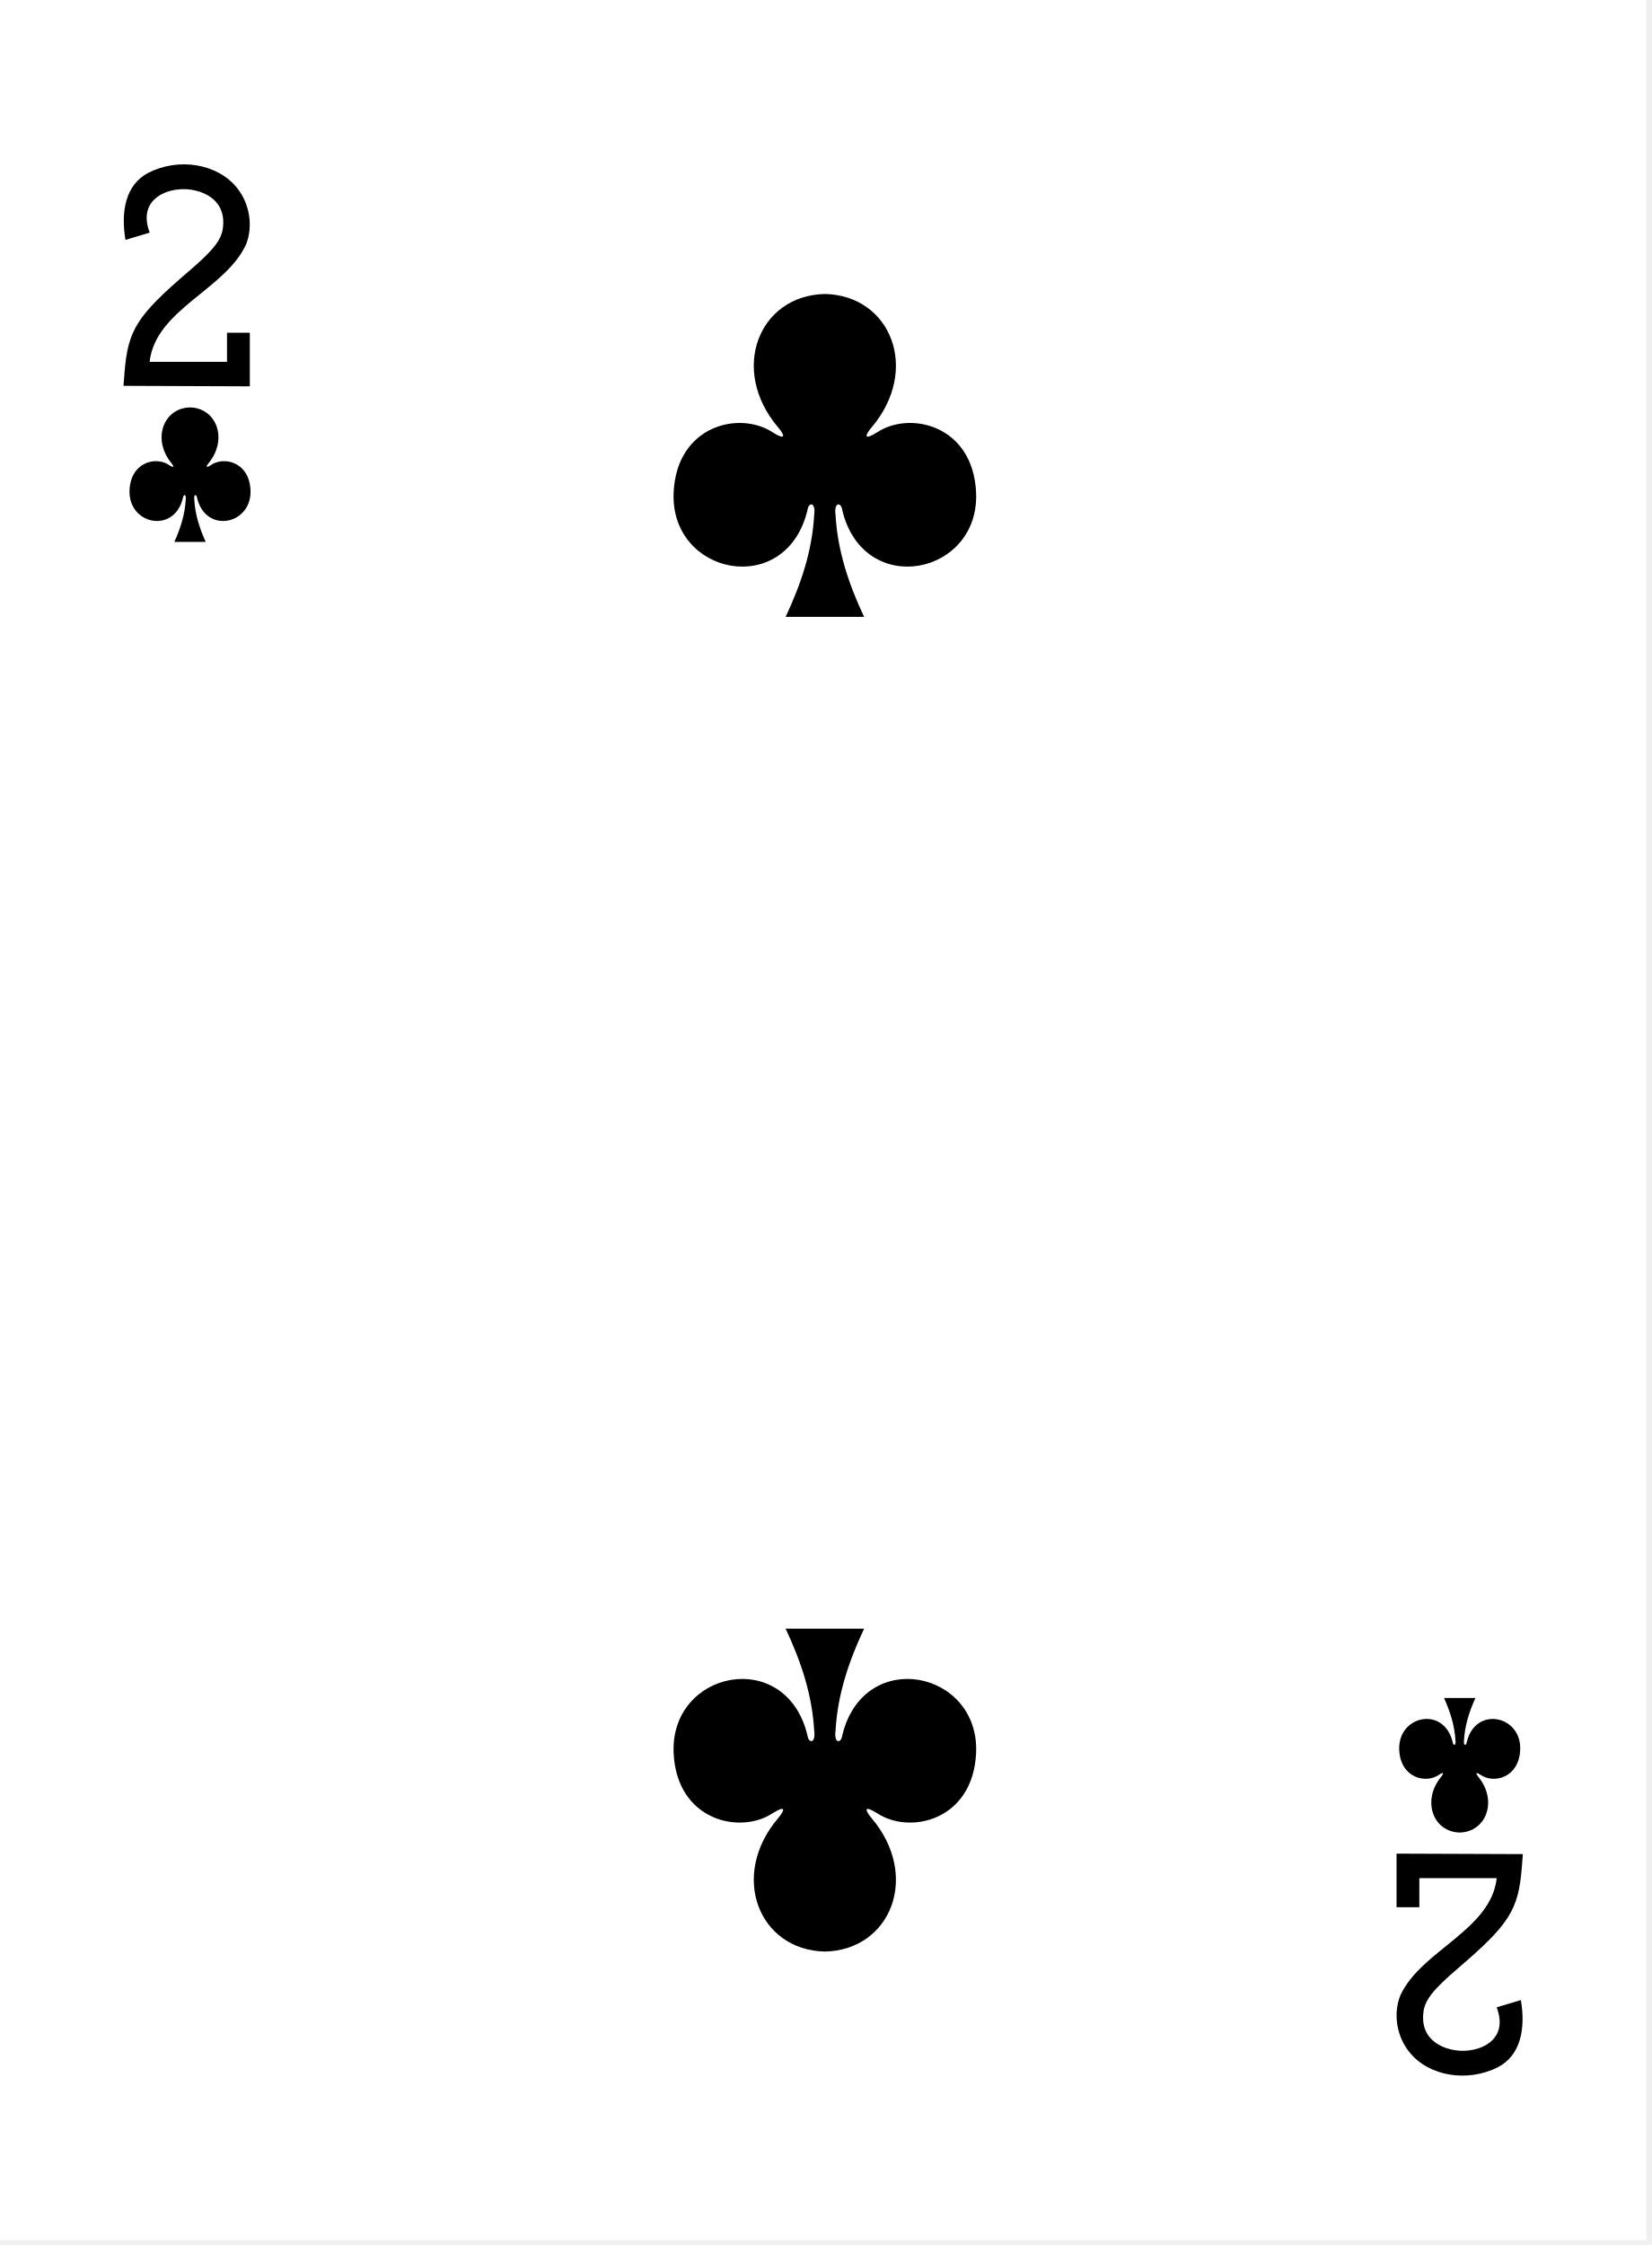
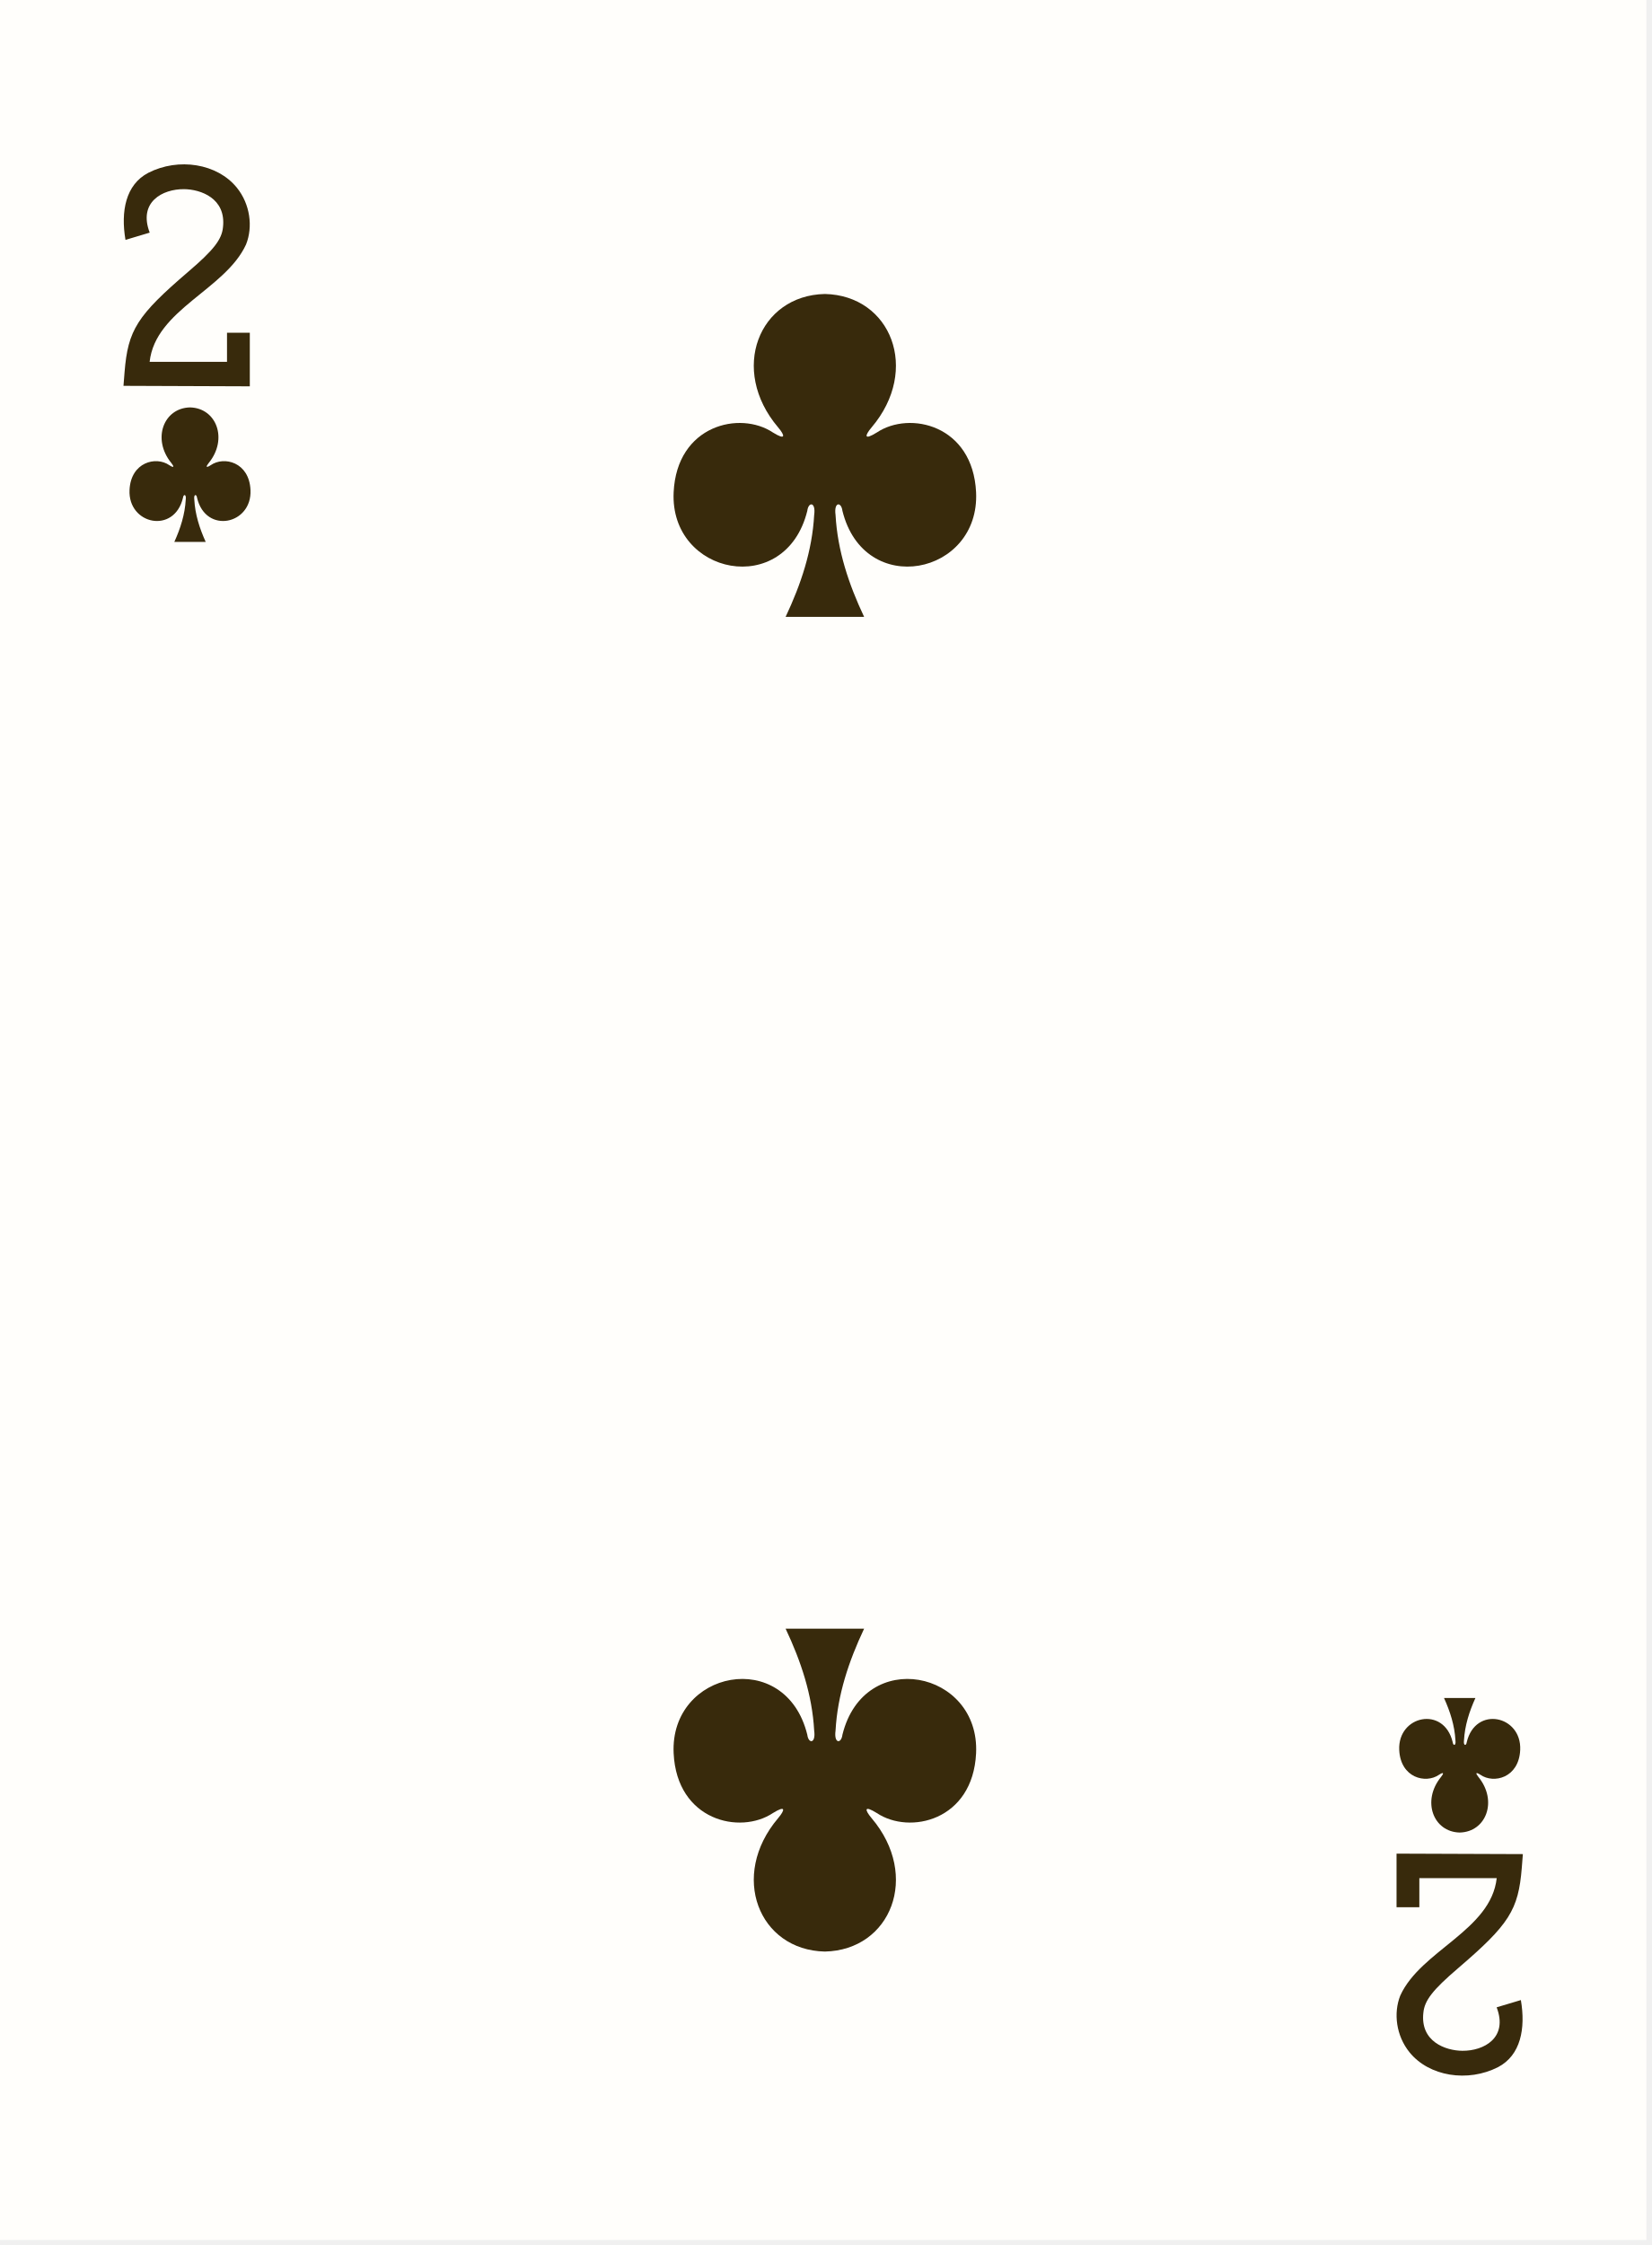
<svg xmlns="http://www.w3.org/2000/svg" width="262" height="356" viewBox="0 0 262 356" fill="none">
-   <path d="M261.12 0H0V355.199H261.12V0Z" fill="white" />
-   <path d="M130.823 46.618C120.351 46.846 115.654 58.622 123.411 67.767C124.536 69.101 124.652 69.866 122.592 68.585C117.369 65.097 107.356 67.39 106.844 78.052C106.21 91.19 124.59 94.975 128.041 81.006C128.223 79.532 129.422 79.565 129.133 81.657C128.819 87.336 127.043 92.643 124.602 97.818C128.716 97.818 133.313 97.818 137.053 97.818C134.612 92.643 132.837 87.336 132.522 81.657C132.233 79.565 133.432 79.532 133.614 81.006C137.065 94.975 155.445 91.19 154.812 78.052C154.299 67.39 144.286 65.097 139.064 68.585C137.004 69.866 137.12 69.101 138.245 67.767C146.001 58.622 141.305 46.846 130.832 46.618C130.832 46.618 130.832 46.618 130.821 46.618H130.823Z" fill="black" />
-   <path d="M130.823 309.468C120.351 309.241 115.655 297.464 123.411 288.319C124.536 286.985 124.652 286.22 122.592 287.501C117.369 290.989 107.356 288.696 106.844 278.034C106.21 264.896 124.59 261.111 128.041 275.081C128.223 276.555 129.422 276.521 129.133 274.429C128.819 268.75 127.043 263.443 124.602 258.268C128.716 258.268 133.313 258.268 137.053 258.268C134.612 263.443 132.837 268.75 132.522 274.429C132.233 276.521 133.432 276.555 133.614 275.081C137.065 261.111 155.445 264.896 154.812 278.034C154.299 288.696 144.286 290.989 139.064 287.501C137.004 286.22 137.12 286.985 138.245 288.319C146.001 297.464 141.305 309.241 130.832 309.468C130.832 309.468 130.832 309.468 130.821 309.468H130.823Z" fill="black" />
-   <path d="M231.52 290.594C235.709 290.499 237.588 285.593 234.485 281.782C234.035 281.226 233.989 280.907 234.813 281.441C236.902 282.894 240.907 281.939 241.112 277.497C241.365 272.023 234.014 270.445 232.633 276.266C232.561 276.88 232.081 276.866 232.196 275.994C232.322 273.628 233.032 271.417 234.009 269.261C232.349 269.261 230.689 269.261 229.029 269.261C230.005 271.417 230.715 273.628 230.841 275.994C230.957 276.866 230.477 276.88 230.404 276.266C229.024 270.445 221.672 272.023 221.925 277.497C222.13 281.939 226.135 282.894 228.224 281.441C229.048 280.907 229.002 281.226 228.552 281.782C225.449 285.593 227.328 290.499 231.517 290.594C231.517 290.594 231.518 290.594 231.517 290.594H231.52Z" fill="black" />
-   <path d="M30.136 64.605C25.947 64.699 24.069 69.607 27.171 73.417C27.621 73.973 27.668 74.292 26.843 73.758C24.755 72.305 20.749 73.26 20.544 77.703C20.291 83.177 27.643 84.754 29.023 78.933C29.096 78.319 29.576 78.333 29.46 79.205C29.334 81.571 28.624 83.782 27.648 85.938C29.308 85.938 30.968 85.938 32.628 85.938C31.652 83.782 30.941 81.571 30.816 79.205C30.7 78.333 31.18 78.319 31.252 78.933C32.633 84.754 39.985 83.177 39.731 77.703C39.526 73.26 35.521 72.305 33.432 73.758C32.608 74.292 32.654 73.973 33.105 73.417C36.207 69.607 34.328 64.7 30.14 64.605H30.136Z" fill="black" />
-   <path d="M19.585 61.185L19.756 59.015C20.298 52.307 21.739 50.044 29.914 43.042C33.883 39.648 35.185 37.973 35.367 36.03C35.887 31.447 31.831 30.017 29.19 29.996C25.767 29.965 21.894 32.048 23.743 36.889L19.902 38.039C19.13 33.523 19.924 29.286 23.518 27.406C28.318 24.955 34.473 25.916 37.58 29.778C39.669 32.369 40.146 35.955 39.026 38.761C35.752 45.929 24.648 49.083 23.732 57.377H36.005V52.76H39.621V61.261L19.585 61.185Z" fill="black" />
-   <path d="M241.535 294.014L241.364 296.185C240.822 302.892 239.381 305.155 231.206 312.157C227.237 315.551 225.936 317.226 225.753 319.169C225.233 323.752 229.289 325.182 231.93 325.204C235.353 325.234 239.226 323.152 237.377 318.31L241.218 317.161C241.99 321.676 241.196 325.913 237.602 327.793C232.802 330.245 226.647 329.283 223.54 325.421C221.451 322.83 220.974 319.245 222.094 316.438C225.368 309.27 236.472 306.116 237.388 297.822H225.115V302.44H221.499V293.939L241.535 294.014Z" fill="black" />
+   <path d="M261.12 0H0V355.199H261.12V0Z" fill="#FFFEFB" />
+   <path d="M130.823 46.618C120.351 46.846 115.654 58.622 123.411 67.767C124.536 69.101 124.652 69.866 122.592 68.585C117.369 65.097 107.356 67.39 106.844 78.052C106.21 91.19 124.59 94.975 128.041 81.006C128.223 79.532 129.422 79.565 129.133 81.657C128.819 87.336 127.043 92.643 124.602 97.818C128.716 97.818 133.313 97.818 137.053 97.818C134.612 92.643 132.837 87.336 132.522 81.657C132.233 79.565 133.432 79.532 133.614 81.006C137.065 94.975 155.445 91.19 154.812 78.052C154.299 67.39 144.286 65.097 139.064 68.585C137.004 69.866 137.12 69.101 138.245 67.767C146.001 58.622 141.305 46.846 130.832 46.618C130.832 46.618 130.832 46.618 130.821 46.618H130.823Z" fill="#382A0C" />
+   <path d="M130.823 309.468C120.351 309.241 115.655 297.464 123.411 288.319C124.536 286.985 124.652 286.22 122.592 287.501C117.369 290.989 107.356 288.696 106.844 278.034C106.21 264.896 124.59 261.111 128.041 275.081C128.223 276.555 129.422 276.521 129.133 274.429C128.819 268.75 127.043 263.443 124.602 258.268C128.716 258.268 133.313 258.268 137.053 258.268C134.612 263.443 132.837 268.75 132.522 274.429C132.233 276.521 133.432 276.555 133.614 275.081C137.065 261.111 155.445 264.896 154.812 278.034C154.299 288.696 144.286 290.989 139.064 287.501C137.004 286.22 137.12 286.985 138.245 288.319C146.001 297.464 141.305 309.241 130.832 309.468C130.832 309.468 130.832 309.468 130.821 309.468H130.823Z" fill="#382A0C" />
+   <path d="M231.52 290.594C235.709 290.499 237.588 285.593 234.485 281.782C234.035 281.226 233.989 280.907 234.813 281.441C236.902 282.894 240.907 281.939 241.112 277.497C241.365 272.023 234.014 270.445 232.633 276.266C232.561 276.88 232.081 276.866 232.196 275.994C232.322 273.628 233.032 271.417 234.009 269.261C232.349 269.261 230.689 269.261 229.029 269.261C230.005 271.417 230.715 273.628 230.841 275.994C230.957 276.866 230.477 276.88 230.404 276.266C229.024 270.445 221.672 272.023 221.925 277.497C222.13 281.939 226.135 282.894 228.224 281.441C229.048 280.907 229.002 281.226 228.552 281.782C225.449 285.593 227.328 290.499 231.517 290.594C231.518 290.594 231.517 290.594 231.517 290.594H231.52Z" fill="#382A0C" />
+   <path d="M30.136 64.605C25.947 64.699 24.069 69.607 27.171 73.417C27.621 73.973 27.668 74.292 26.843 73.758C24.755 72.305 20.749 73.26 20.544 77.703C20.291 83.177 27.643 84.754 29.023 78.933C29.096 78.319 29.576 78.333 29.46 79.205C29.334 81.571 28.624 83.782 27.648 85.938C29.308 85.938 30.968 85.938 32.628 85.938C31.652 83.782 30.941 81.571 30.816 79.205C30.7 78.333 31.18 78.319 31.252 78.933C32.633 84.754 39.985 83.177 39.731 77.703C39.526 73.26 35.521 72.305 33.432 73.758C32.608 74.292 32.654 73.973 33.105 73.417C36.207 69.607 34.328 64.7 30.14 64.605H30.136Z" fill="#382A0C" />
+   <path d="M19.585 61.185L19.756 59.015C20.298 52.307 21.739 50.044 29.914 43.042C33.883 39.648 35.185 37.973 35.367 36.03C35.887 31.447 31.831 30.017 29.19 29.996C25.767 29.965 21.894 32.048 23.743 36.889L19.902 38.039C19.13 33.523 19.924 29.286 23.518 27.406C28.318 24.955 34.473 25.916 37.58 29.778C39.669 32.369 40.146 35.955 39.026 38.761C35.752 45.929 24.648 49.083 23.732 57.377H36.005V52.76H39.621V61.261L19.585 61.185Z" fill="#382A0C" />
+   <path d="M241.535 294.014L241.364 296.185C240.822 302.892 239.381 305.155 231.206 312.157C227.237 315.551 225.936 317.226 225.753 319.169C225.233 323.752 229.289 325.182 231.93 325.204C235.353 325.234 239.226 323.152 237.377 318.31L241.218 317.161C241.99 321.676 241.196 325.913 237.602 327.793C232.802 330.245 226.647 329.283 223.54 325.421C221.451 322.83 220.974 319.245 222.094 316.438C225.368 309.27 236.472 306.116 237.388 297.822H225.115V302.44H221.499V293.939L241.535 294.014Z" fill="#382A0C" />
</svg>
